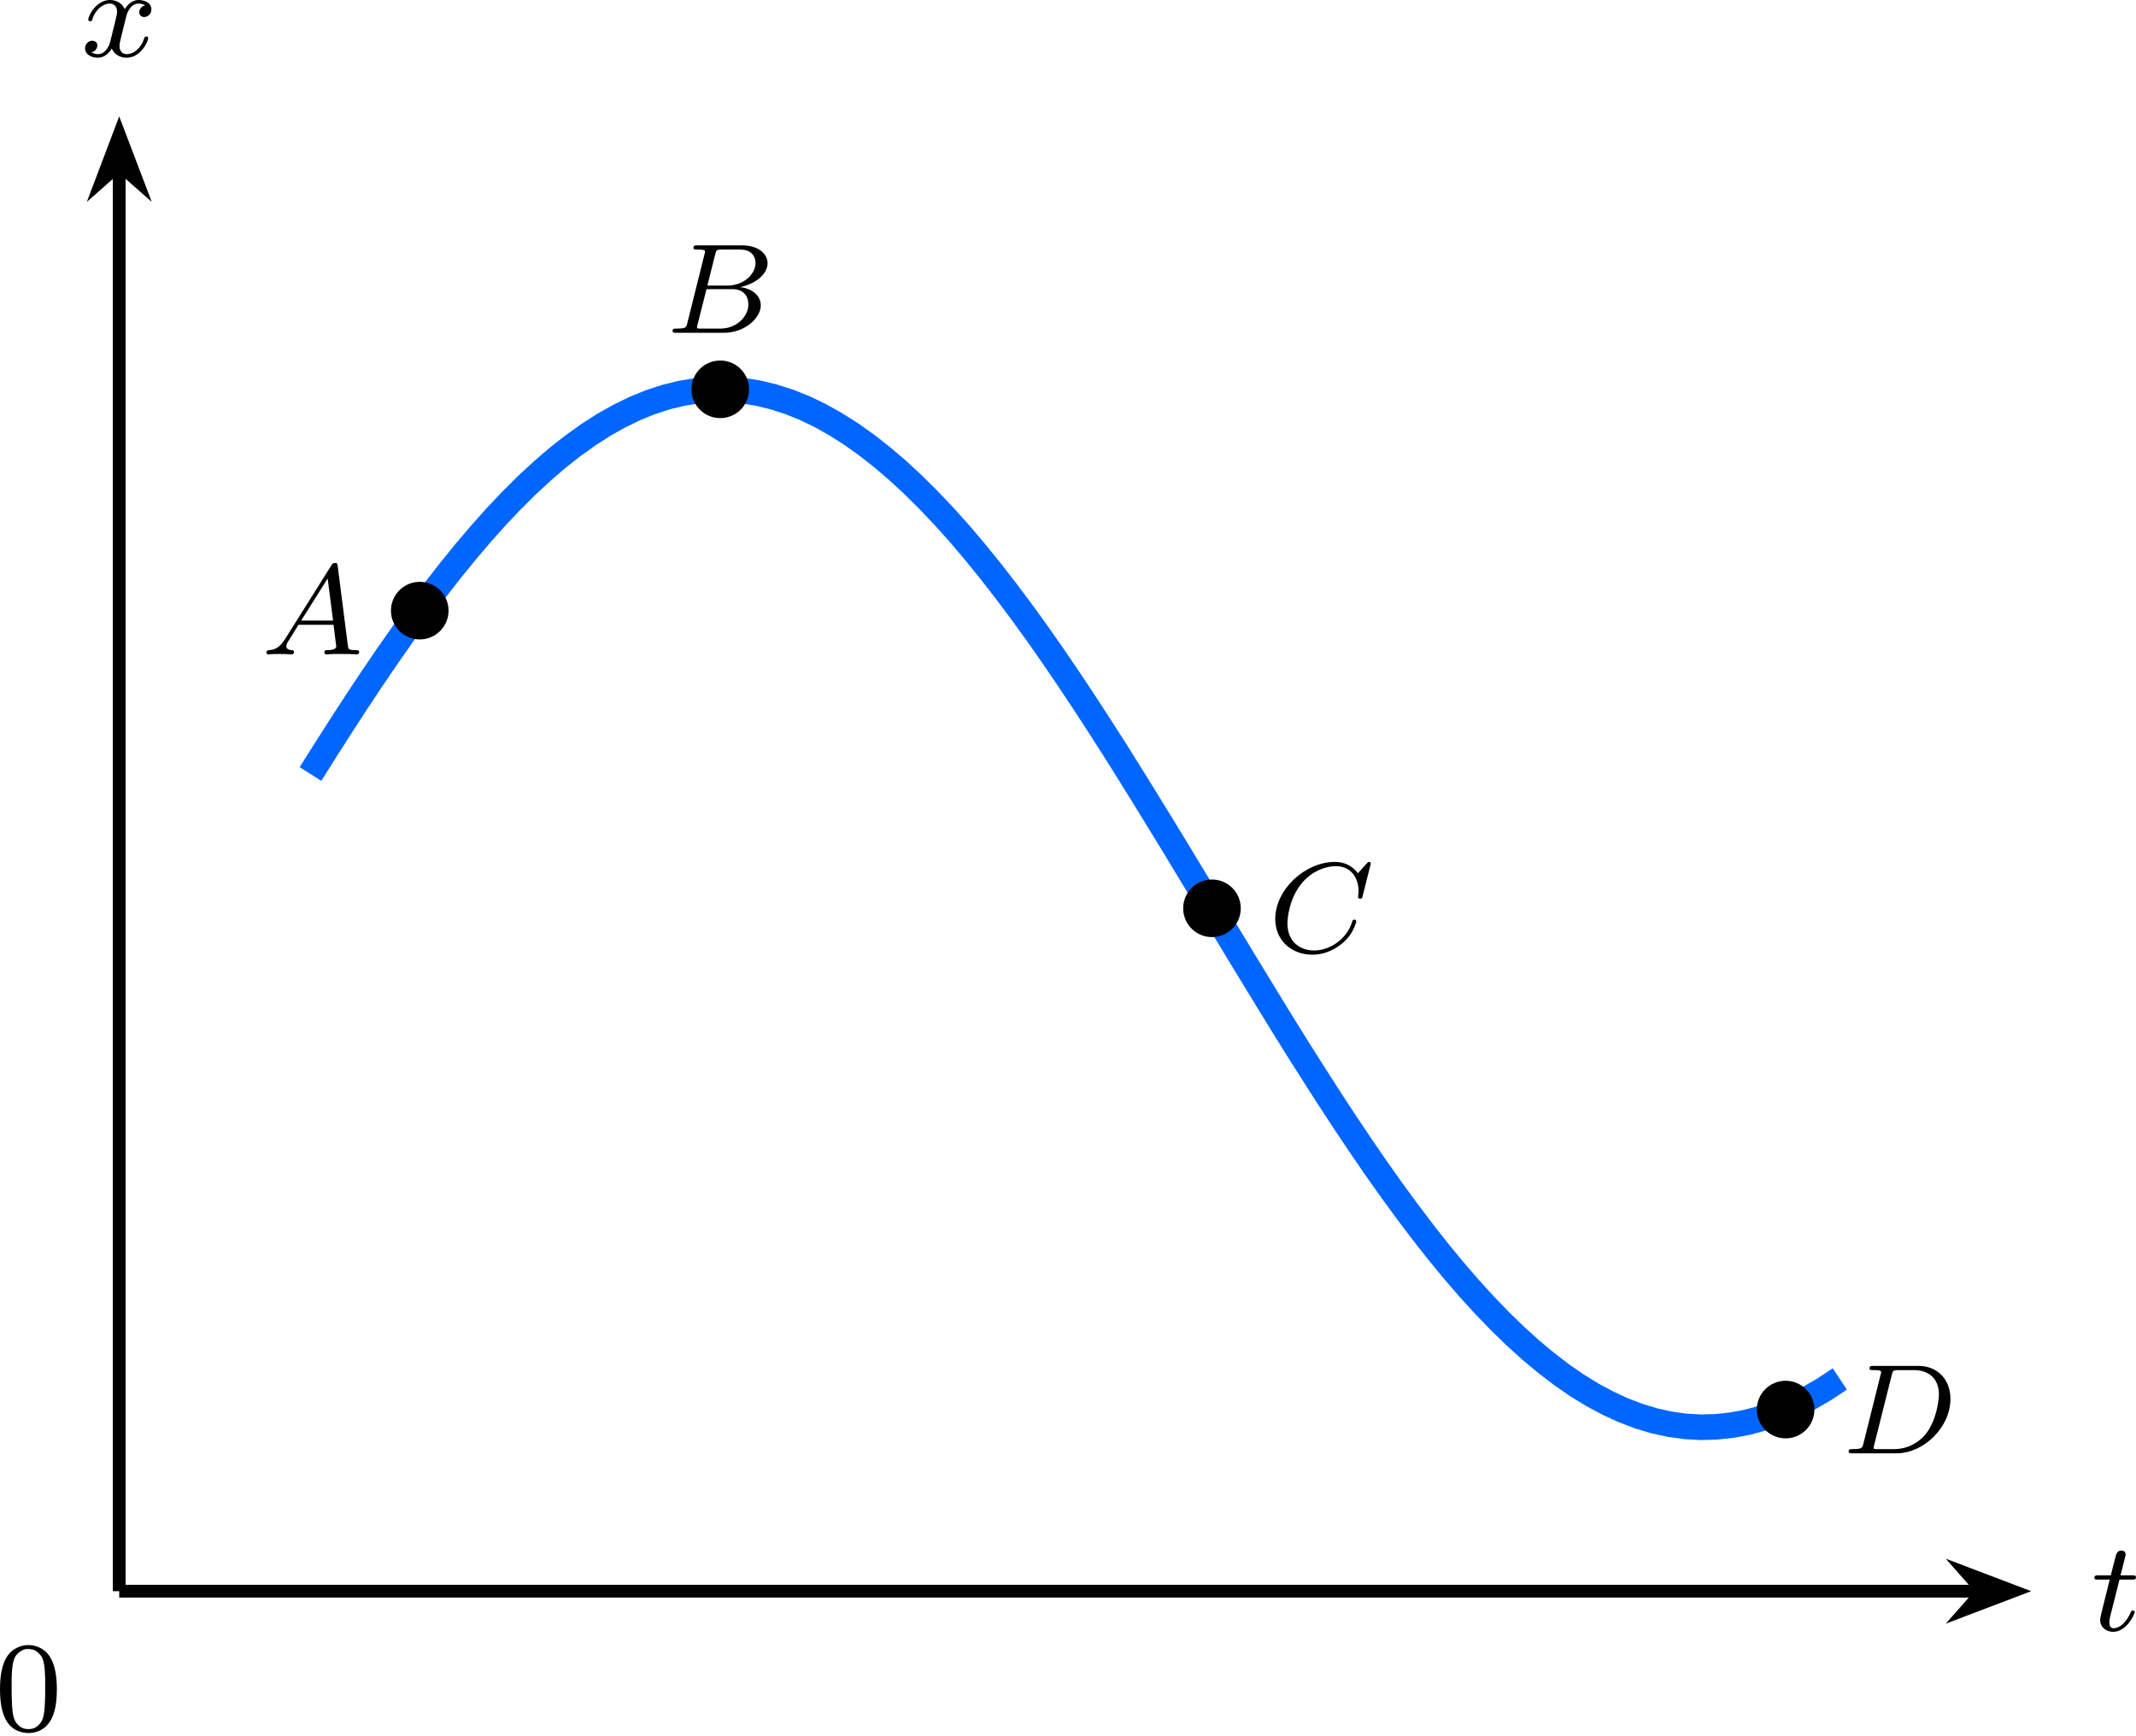
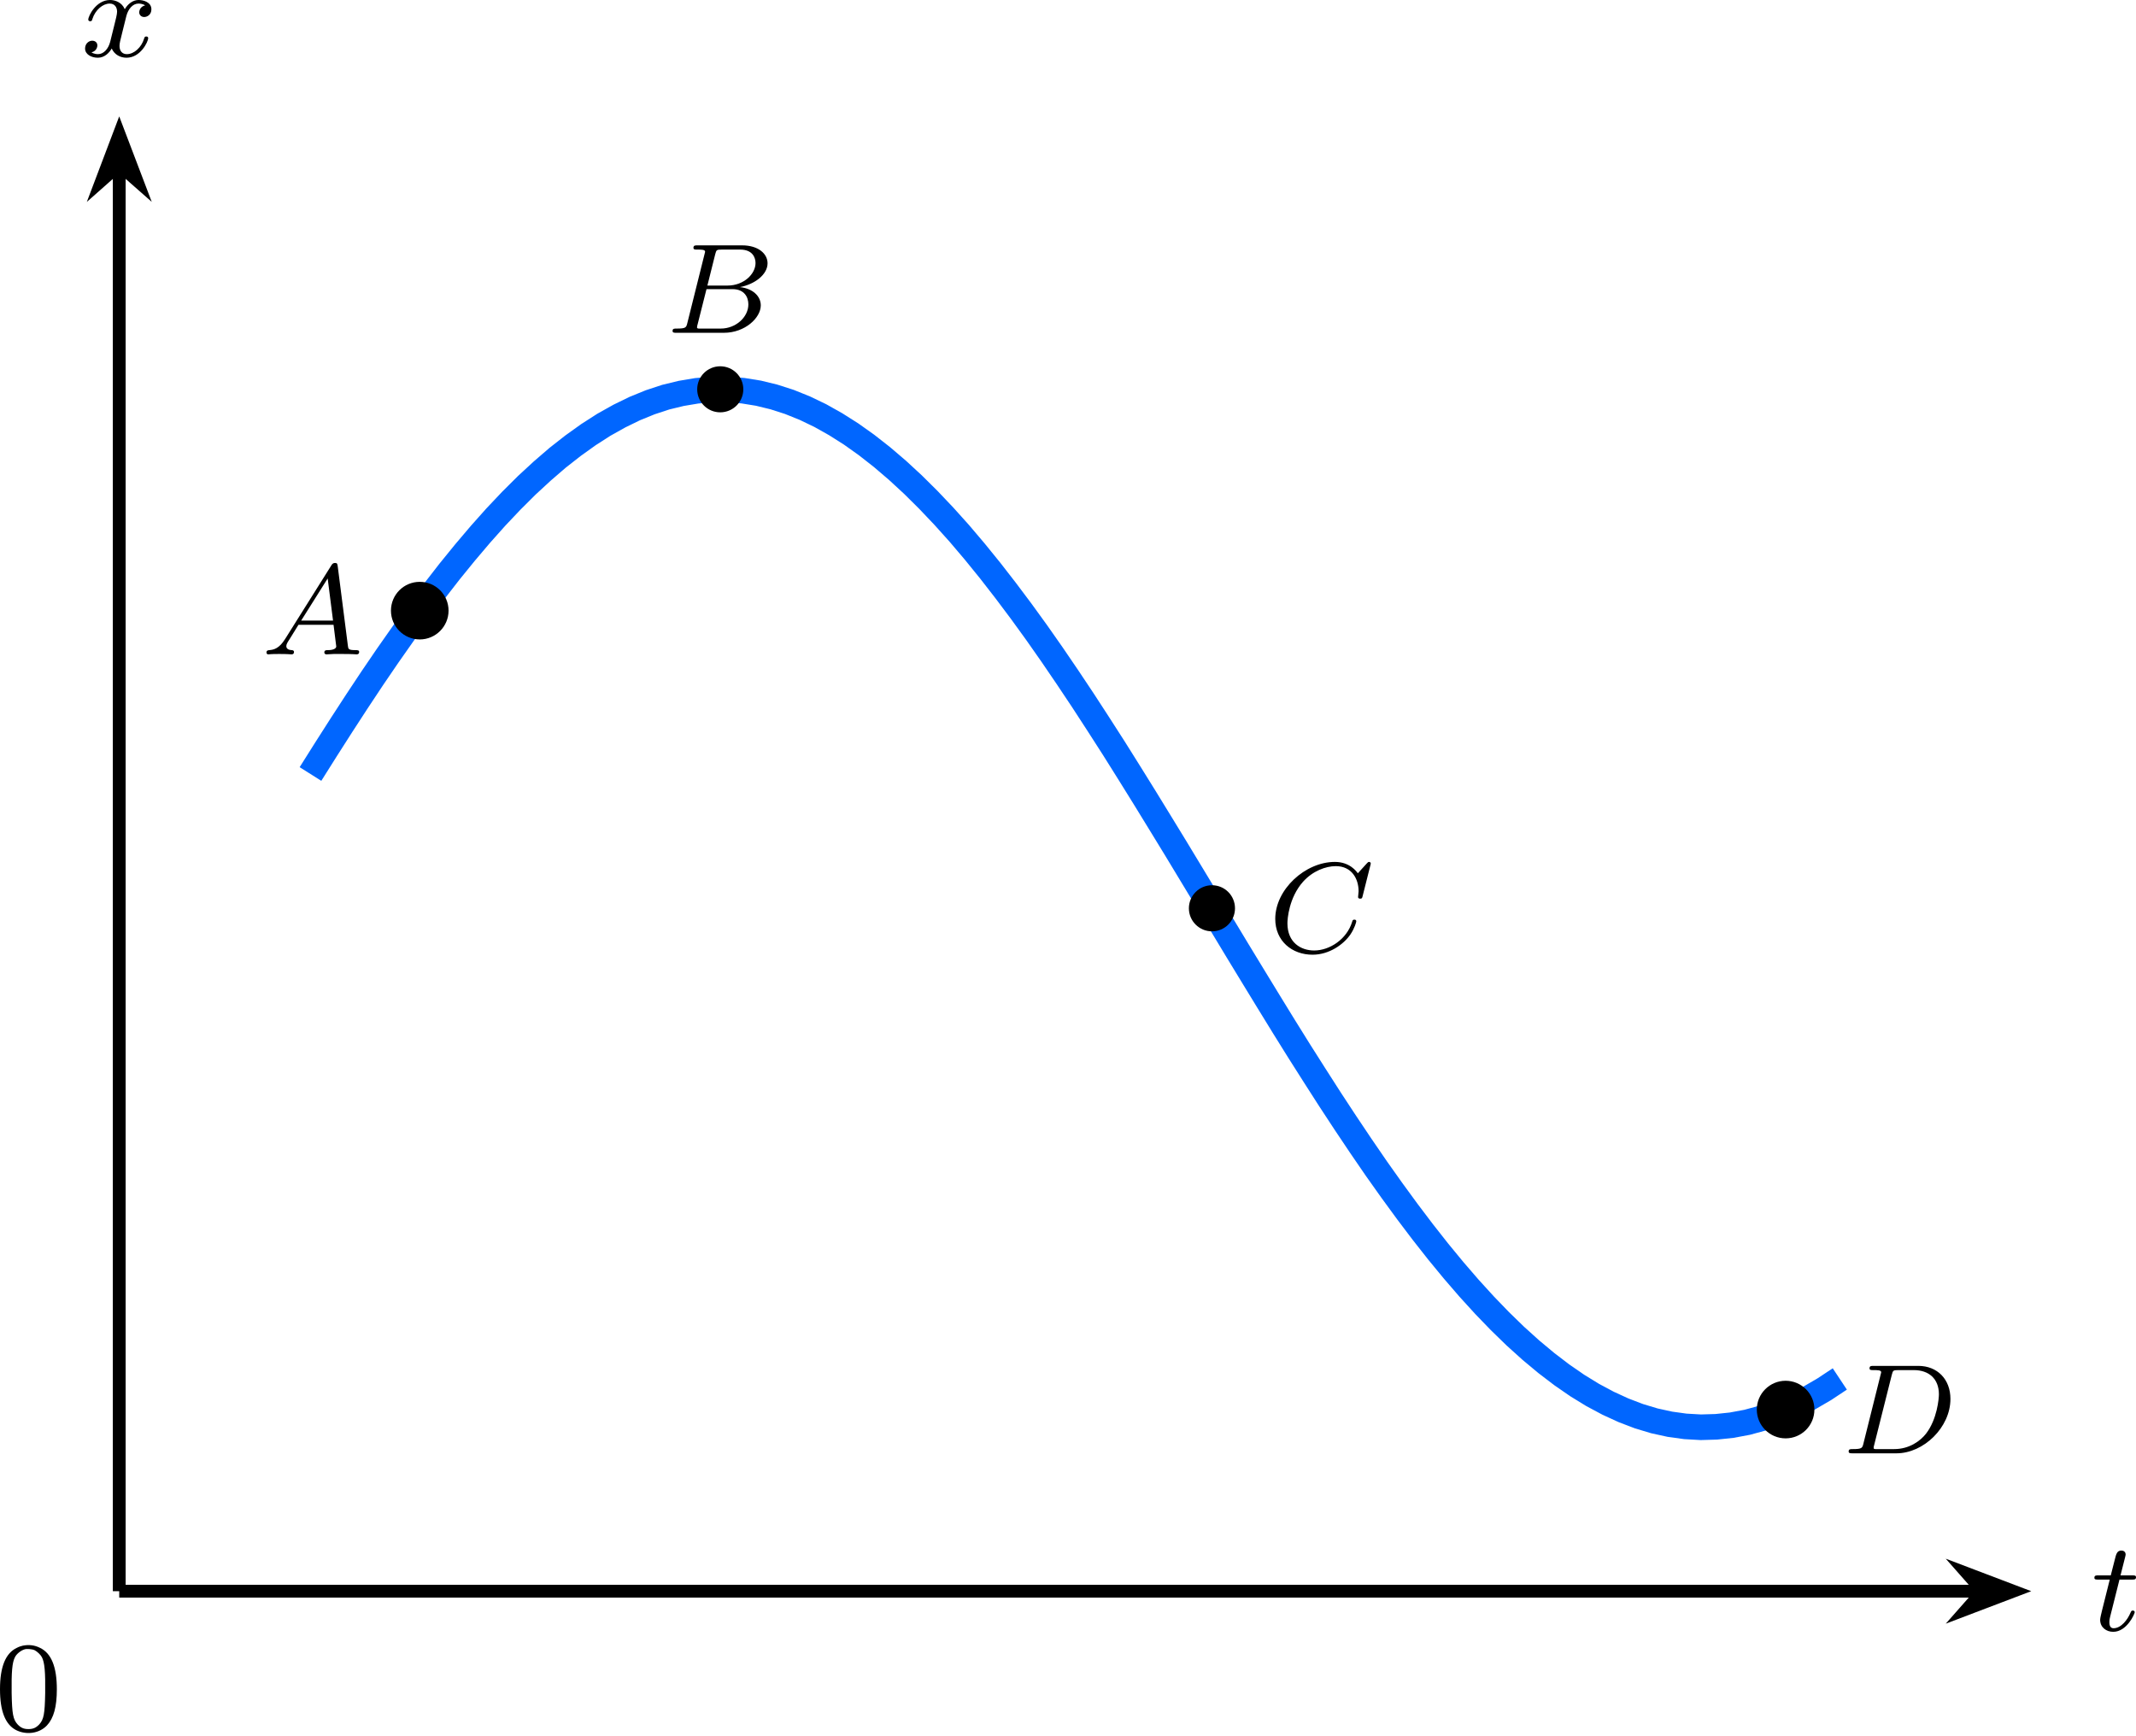
<svg xmlns="http://www.w3.org/2000/svg" xmlns:xlink="http://www.w3.org/1999/xlink" version="1.1" width="172.886pt" height="140.471pt" viewBox="-66.361 -66.772 132.989 108.055">
  <defs>
    <path id="g1-48" d="M1.753-5.268C1.666-5.252 1.498-5.197 1.379-5.133C.669-4.798 .327-3.945 .327-2.55C.327-1.196 .654-.367 1.315-.016C1.969 .319 2.782 .199 3.252-.303C3.674-.757 3.866-1.467 3.866-2.55C3.866-3.945 3.523-4.798 2.813-5.133C2.479-5.3 2.128-5.34 1.753-5.268ZM2.487-4.981C2.654-4.894 2.861-4.694 2.933-4.551C3.108-4.224 3.156-3.626 3.14-2.319C3.116-1.012 3.053-.669 2.766-.359C2.566-.151 2.383-.072 2.096-.072S1.626-.151 1.427-.359C1.14-.669 1.076-1.012 1.052-2.319C1.036-3.626 1.084-4.224 1.259-4.551C1.355-4.75 1.618-4.965 1.857-5.037C1.993-5.085 2.343-5.053 2.487-4.981Z" />
    <path id="g0-65" d="M1.474-.948C1.108-.367 .781-.287 .494-.263C.414-.255 .319-.247 .319-.112C.319-.088 .335 0 .43 0C.502 0 .55-.024 1.108-.024C1.65-.024 1.833 0 1.873 0S2.032 0 2.032-.151C2.032-.255 1.929-.263 1.889-.263C1.722-.271 1.554-.335 1.554-.51C1.554-.63 1.618-.733 1.769-.964L2.311-1.841H4.495L4.663-.494C4.663-.383 4.519-.263 4.144-.263C4.025-.263 3.921-.263 3.921-.112C3.921-.104 3.929 0 4.057 0C4.136 0 4.439-.016 4.511-.024H5.013C5.731-.024 5.866 0 5.93 0C5.962 0 6.089 0 6.089-.151C6.089-.263 5.986-.263 5.858-.263C5.42-.263 5.412-.335 5.388-.534L4.758-5.46C4.734-5.635 4.726-5.691 4.591-5.691C4.447-5.691 4.4-5.611 4.352-5.531L1.474-.948ZM2.479-2.104L4.129-4.726L4.463-2.104H2.479Z" />
    <path id="g0-66" d="M1.347-.63C1.275-.327 1.259-.263 .669-.263C.518-.263 .422-.263 .422-.112C.422 0 .526 0 .662 0H3.618C4.933 0 5.914-.933 5.914-1.706C5.914-2.287 5.412-2.758 4.615-2.845C5.539-3.021 6.336-3.626 6.336-4.328C6.336-4.926 5.754-5.444 4.75-5.444H1.969C1.825-5.444 1.722-5.444 1.722-5.292C1.722-5.181 1.817-5.181 1.953-5.181C2.216-5.181 2.447-5.181 2.447-5.053C2.447-5.021 2.439-5.013 2.415-4.91L1.347-.63ZM2.59-2.941L3.076-4.886C3.148-5.157 3.156-5.181 3.483-5.181H4.631C5.412-5.181 5.587-4.67 5.587-4.344C5.587-3.666 4.862-2.941 3.842-2.941H2.59ZM2.04-.263C1.969-.279 1.945-.279 1.945-.335C1.945-.399 1.961-.462 1.977-.51L2.534-2.718H4.152C4.894-2.718 5.141-2.216 5.141-1.769C5.141-.988 4.376-.263 3.419-.263H2.04Z" />
    <path id="g0-67" d="M6.344-5.396C6.352-5.428 6.368-5.475 6.368-5.515C6.368-5.571 6.32-5.611 6.265-5.611S6.185-5.587 6.121-5.515L5.563-4.902C5.491-5.005 5.069-5.611 4.136-5.611C2.287-5.611 .422-3.897 .422-2.064C.422-.677 1.474 .167 2.742 .167C3.786 .167 4.67-.47 5.101-1.092C5.364-1.482 5.467-1.865 5.467-1.913C5.467-1.985 5.42-2.016 5.348-2.016C5.252-2.016 5.236-1.977 5.212-1.889C4.878-.789 3.802-.096 2.845-.096C2.032-.096 1.18-.574 1.18-1.793C1.18-2.048 1.267-3.379 2.152-4.376C2.75-5.045 3.563-5.348 4.192-5.348C5.197-5.348 5.611-4.543 5.611-3.786C5.611-3.674 5.579-3.523 5.579-3.427C5.579-3.324 5.683-3.324 5.715-3.324C5.818-3.324 5.834-3.355 5.866-3.499L6.344-5.396Z" />
    <path id="g0-68" d="M1.331-.63C1.259-.327 1.243-.263 .654-.263C.502-.263 .406-.263 .406-.112C.406 0 .51 0 .646 0H3.387C5.069 0 6.743-1.61 6.743-3.387C6.743-4.607 5.93-5.444 4.742-5.444H1.953C1.809-5.444 1.706-5.444 1.706-5.292C1.706-5.181 1.801-5.181 1.937-5.181C2.2-5.181 2.431-5.181 2.431-5.053C2.431-5.021 2.423-5.013 2.399-4.91L1.331-.63ZM3.092-4.886C3.164-5.157 3.172-5.181 3.499-5.181H4.463C5.396-5.181 6.025-4.647 6.025-3.674C6.025-3.411 5.914-2.112 5.22-1.219C4.87-.773 4.184-.263 3.244-.263H2.056C1.985-.279 1.961-.279 1.961-.335C1.961-.399 1.977-.462 1.993-.51L3.092-4.886Z" />
    <path id="g0-116" d="M1.761-3.172H2.542C2.694-3.172 2.79-3.172 2.79-3.324C2.79-3.435 2.686-3.435 2.55-3.435H1.825L2.112-4.567C2.144-4.686 2.144-4.726 2.144-4.734C2.144-4.902 2.016-4.981 1.881-4.981C1.61-4.981 1.554-4.766 1.467-4.407L1.219-3.435H.454C.303-3.435 .199-3.435 .199-3.284C.199-3.172 .303-3.172 .438-3.172H1.156L.677-1.259C.63-1.06 .558-.781 .558-.669C.558-.191 .948 .08 1.371 .08C2.224 .08 2.71-1.044 2.71-1.14C2.71-1.227 2.638-1.243 2.59-1.243C2.503-1.243 2.495-1.211 2.439-1.092C2.279-.709 1.881-.143 1.395-.143C1.227-.143 1.132-.255 1.132-.518C1.132-.669 1.156-.757 1.18-.861L1.761-3.172Z" />
    <path id="g0-120" d="M3.993-3.18C3.642-3.092 3.626-2.782 3.626-2.75C3.626-2.574 3.762-2.455 3.937-2.455S4.384-2.59 4.384-2.933C4.384-3.387 3.881-3.515 3.587-3.515C3.212-3.515 2.909-3.252 2.726-2.941C2.55-3.363 2.136-3.515 1.809-3.515C.94-3.515 .454-2.519 .454-2.295C.454-2.224 .51-2.192 .574-2.192C.669-2.192 .685-2.232 .709-2.327C.893-2.909 1.371-3.292 1.785-3.292C2.096-3.292 2.248-3.068 2.248-2.782C2.248-2.622 2.152-2.256 2.088-2C2.032-1.769 1.857-1.06 1.817-.909C1.706-.478 1.419-.143 1.06-.143C1.028-.143 .821-.143 .654-.255C1.02-.343 1.02-.677 1.02-.685C1.02-.869 .877-.98 .701-.98C.486-.98 .255-.797 .255-.494C.255-.128 .646 .08 1.052 .08C1.474 .08 1.769-.239 1.913-.494C2.088-.104 2.455 .08 2.837 .08C3.706 .08 4.184-.917 4.184-1.14C4.184-1.219 4.121-1.243 4.065-1.243C3.969-1.243 3.953-1.188 3.929-1.108C3.77-.574 3.316-.143 2.853-.143C2.59-.143 2.399-.319 2.399-.654C2.399-.813 2.447-.996 2.558-1.443C2.614-1.682 2.79-2.383 2.829-2.534C2.941-2.949 3.22-3.292 3.579-3.292C3.618-3.292 3.826-3.292 3.993-3.18Z" />
  </defs>
  <g id="page1">
    <path d="M-58.938 32.305V-56.316" stroke="#000" fill="none" stroke-width=".797" stroke-miterlimit="10" />
    <path d="M-58.938-58.402L-60.012-55.566L-58.938-56.516L-57.859-55.566Z" />
    <path d="M-58.938-58.402L-60.012-55.566L-58.938-56.516L-57.859-55.566Z" stroke="#000" fill="none" stroke-width=".797" stroke-miterlimit="10" />
    <g transform="matrix(1 0 0 1 -2.3835 -95.5615)">
      <use x="-58.936" y="32.304" xlink:href="#g0-120" />
    </g>
    <path d="M-58.938 32.305H56.898" stroke="#000" fill="none" stroke-width=".797" stroke-miterlimit="10" />
    <path d="M58.984 32.305L56.148 31.227L57.098 32.305L56.148 33.383Z" />
    <path d="M58.984 32.305L56.148 31.227L57.098 32.305L56.148 33.383Z" stroke="#000" fill="none" stroke-width=".797" stroke-miterlimit="10" />
    <g transform="matrix(1 0 0 1 122.7745 2.4511)">
      <use x="-58.936" y="32.304" xlink:href="#g0-116" />
    </g>
    <path d="M-47.031-18.578L-46.066-20.109L-45.105-21.613L-44.145-23.09L-43.184-24.539L-42.223-25.949L-41.258-27.324L-40.297-28.652L-39.336-29.941L-38.375-31.18L-37.41-32.367L-36.449-33.5L-35.488-34.578L-34.527-35.594L-33.566-36.551L-32.602-37.441L-31.641-38.27L-30.68-39.023L-29.719-39.711L-28.758-40.328L-27.793-40.867L-26.832-41.336L-25.871-41.727L-24.91-42.043L-23.945-42.277L-22.984-42.438L-22.023-42.52H-21.062L-20.102-42.445L-19.137-42.289L-18.176-42.055L-17.215-41.746L-16.254-41.359L-15.289-40.895L-14.328-40.355L-13.367-39.746L-12.406-39.062L-11.445-38.309L-10.48-37.484L-9.52-36.598L-8.559-35.645L-7.598-34.633L-6.633-33.559L-5.672-32.426L-4.711-31.242L-3.75-30.004L-2.789-28.723L-1.824-27.391L-.863-26.02L.098-24.609L1.059-23.168L2.019-21.691L2.984-20.188L3.945-18.656L4.906-17.109L5.867-15.543L6.832-13.965L7.793-12.375L8.754-10.785L9.715-9.191L10.676-7.598L11.641-6.012L12.602-4.438L13.562-2.875L14.523-1.332L15.488 .188L16.449 1.688L17.41 3.152L18.371 4.586L19.332 5.988L20.297 7.348L21.258 8.664L22.219 9.934L23.18 11.156L24.141 12.324L25.105 13.441L26.066 14.496L27.027 15.492L27.988 16.426L28.953 17.297L29.914 18.098L30.875 18.832L31.836 19.496L32.797 20.086L33.762 20.602L34.723 21.043L35.684 21.41L36.645 21.699L37.609 21.91L38.57 22.043L39.531 22.098L40.492 22.07L41.453 21.969L42.418 21.789L43.379 21.527L44.34 21.191L45.3 20.777L46.261 20.289L47.226 19.727L48.187 19.09" stroke="#06f" fill="none" stroke-width="1.594" stroke-miterlimit="10" />
    <path d="M-38.434-28.75C-38.434-29.742-39.238-30.543-40.227-30.543C-41.219-30.543-42.02-29.742-42.02-28.75C-42.02-27.762-41.219-26.957-40.227-26.957C-39.238-26.957-38.434-27.762-38.434-28.75Z" />
    <g transform="matrix(1 0 0 1 8.8469 -58.3315)">
      <use x="-58.936" y="32.304" xlink:href="#g0-65" />
    </g>
-     <path d="M-19.723-42.531C-19.723-43.523-20.527-44.324-21.52-44.324C-22.508-44.324-23.312-43.523-23.312-42.531C-23.312-41.539-22.508-40.738-21.52-40.738C-20.527-40.738-19.723-41.539-19.723-42.531Z" />
+     <path d="M-20.082-42.531C-20.082-43.324-20.727-43.965-21.52-43.965C-22.309-43.965-22.953-43.324-22.953-42.531C-22.953-41.738-22.309-41.098-21.52-41.098C-20.727-41.098-20.082-41.738-20.082-42.531Z" />
    <g transform="matrix(1 0 0 1 34.0277 -78.3543)">
      <use x="-58.936" y="32.304" xlink:href="#g0-66" />
    </g>
-     <path d="M10.891-10.215C10.891-11.207 10.086-12.008 9.098-12.008C8.105-12.008 7.305-11.207 7.305-10.215C7.305-9.227 8.105-8.422 9.098-8.422C10.086-8.422 10.891-9.227 10.891-10.215Z" />
+     <path d="M10.531-10.215C10.531-11.008 9.891-11.652 9.098-11.652C8.305-11.652 7.66-11.008 7.66-10.215C7.66-9.422 8.305-8.781 9.098-8.781C9.891-8.781 10.531-9.422 10.531-10.215Z" />
    <g transform="matrix(1 0 0 1 71.5512 -39.79694)">
      <use x="-58.936" y="32.304" xlink:href="#g0-67" />
    </g>
    <path d="M46.605 20.996C46.605 20.008 45.804 19.203 44.812 19.203C43.824 19.203 43.019 20.008 43.019 20.996C43.019 21.988 43.824 22.789 44.812 22.789C45.804 22.789 46.605 21.988 46.605 20.996Z" />
    <g transform="matrix(1 0 0 1 107.2681 -8.5837)">
      <use x="-58.936" y="32.304" xlink:href="#g0-68" />
    </g>
    <g transform="matrix(1 0 0 1 -7.7521 8.6596)">
      <use x="-58.936" y="32.304" xlink:href="#g1-48" />
    </g>
  </g>
</svg>
